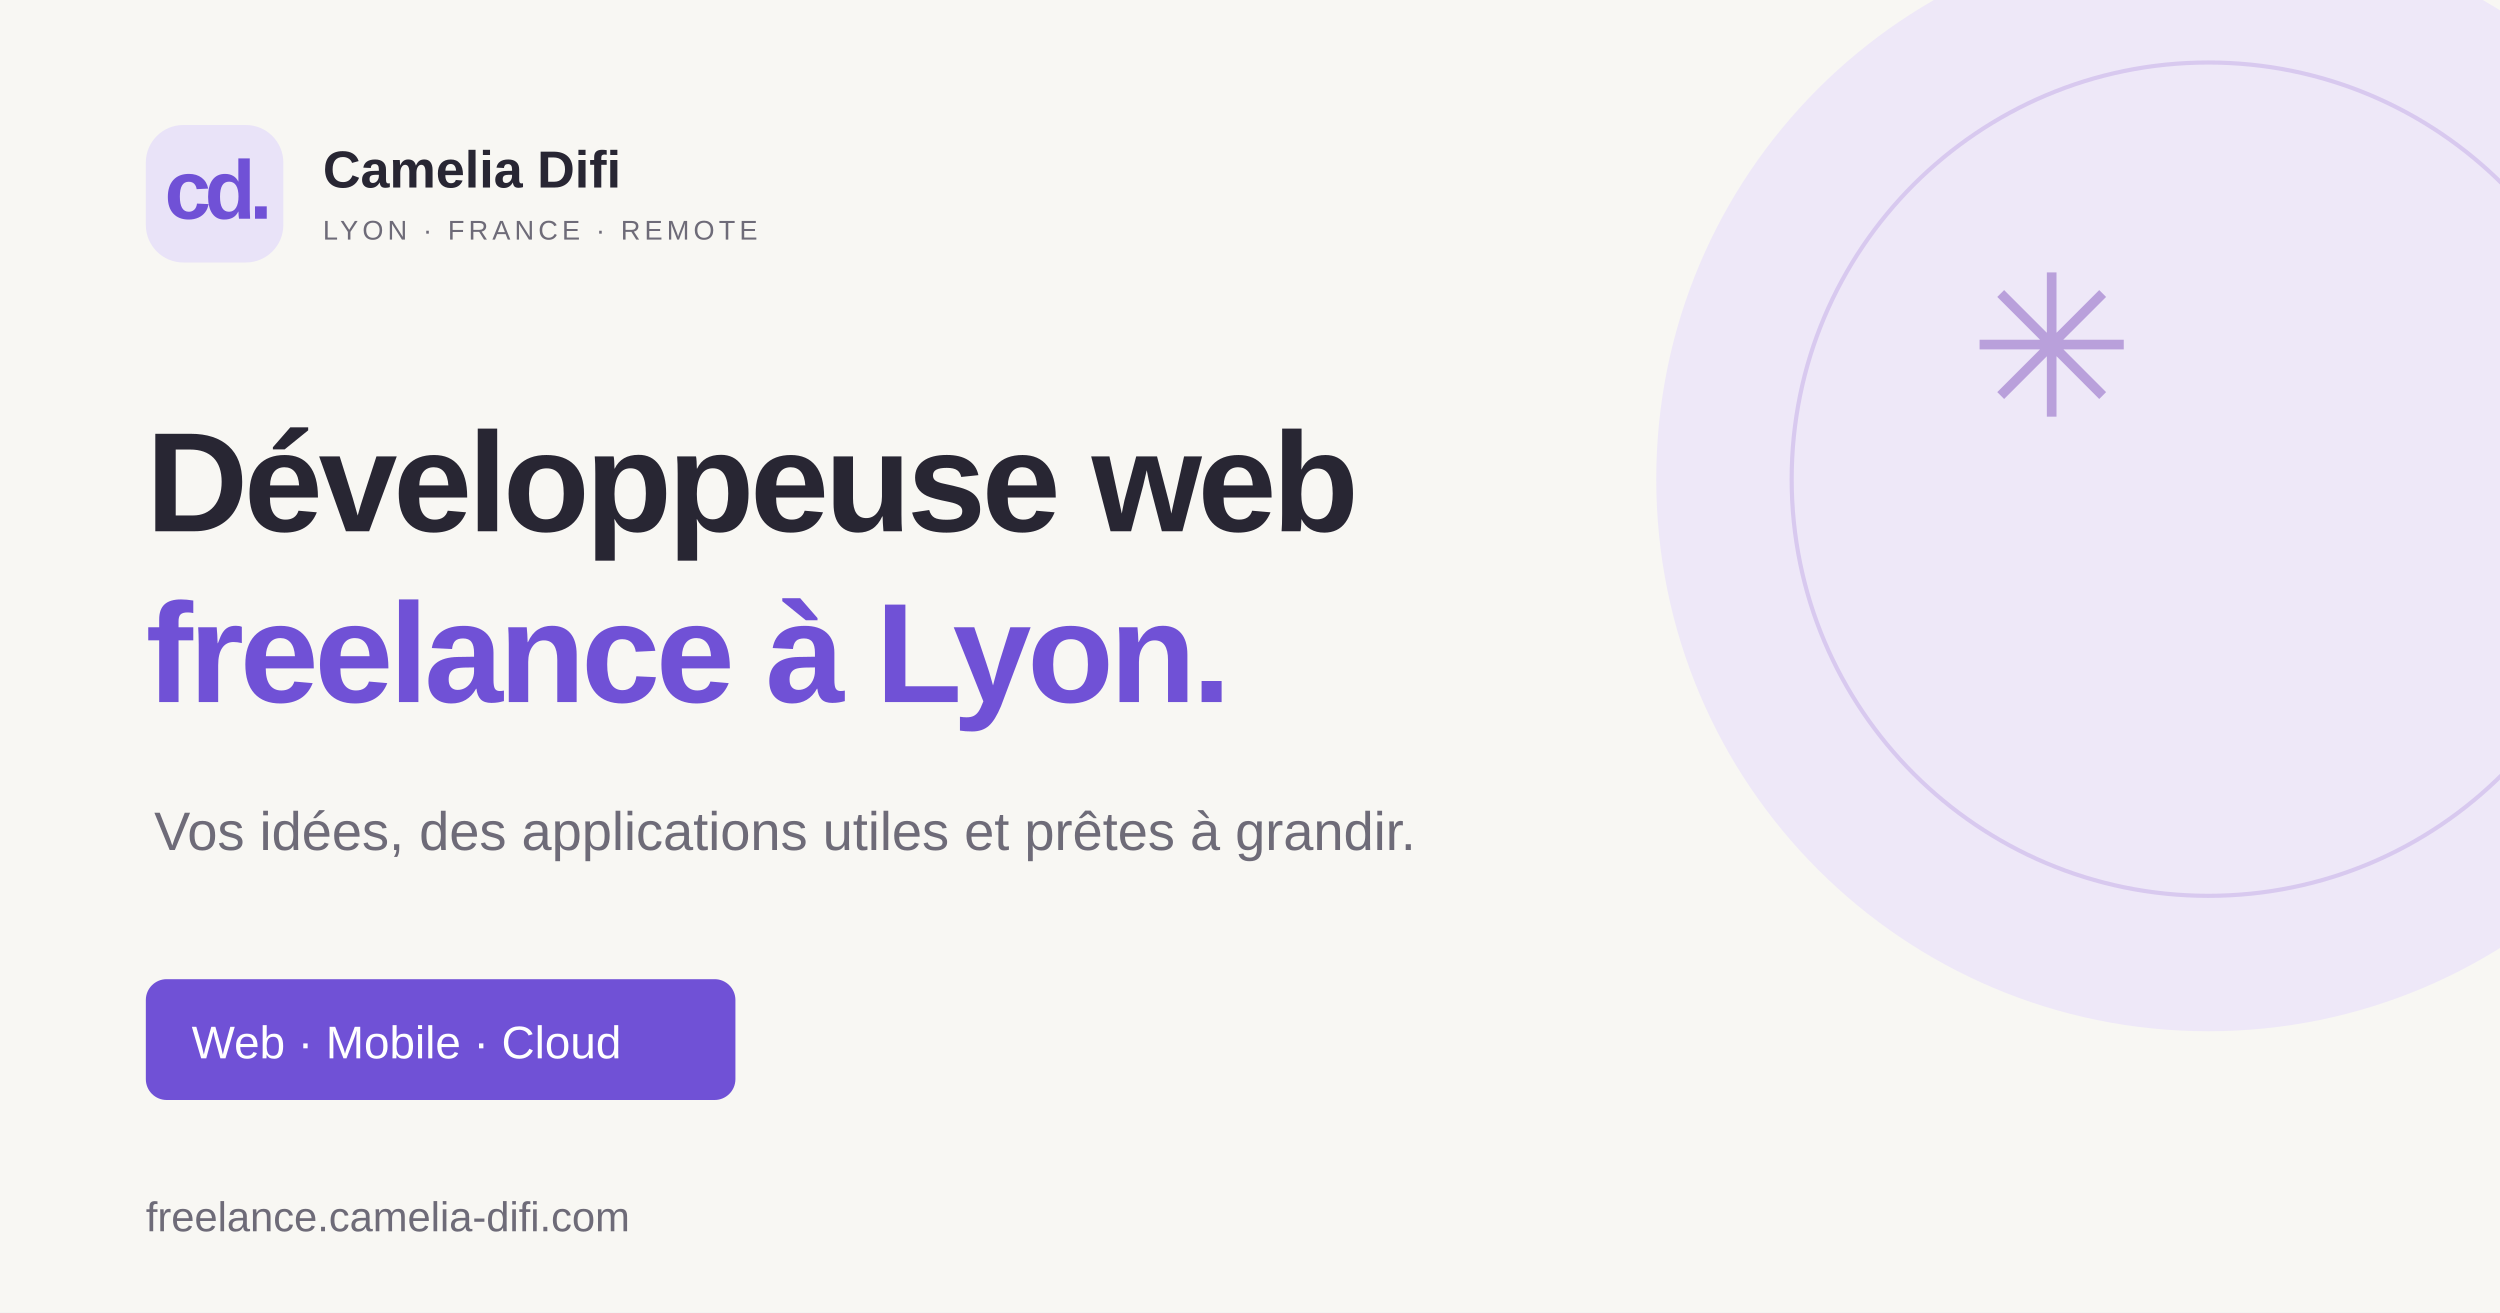
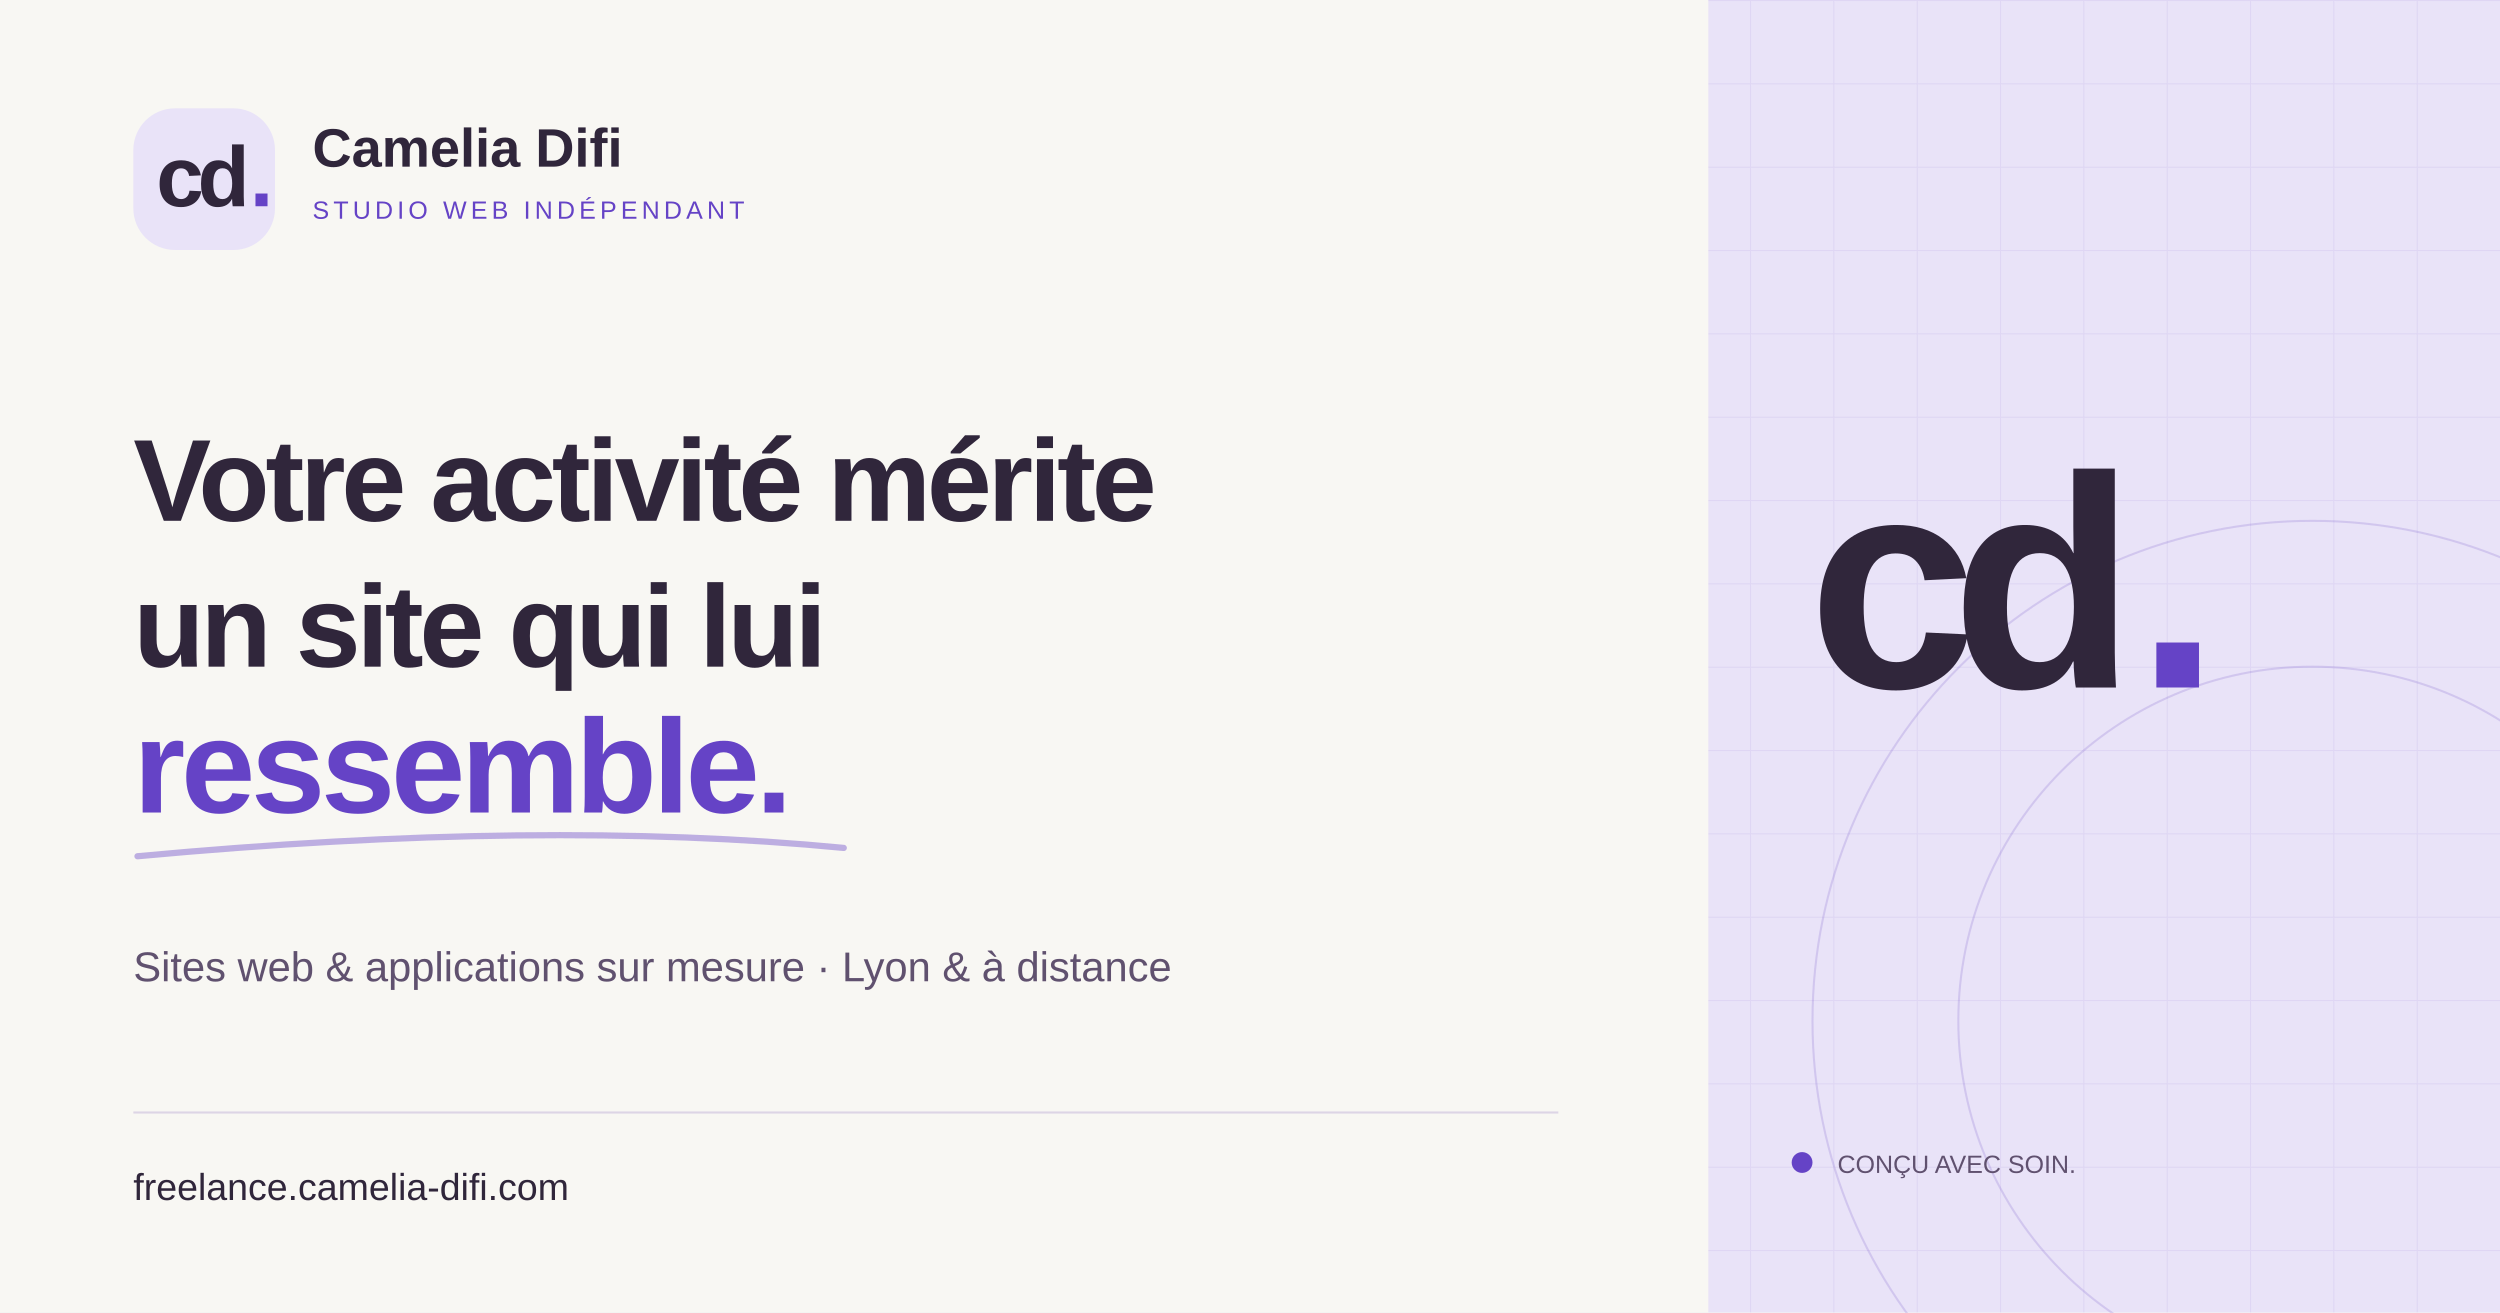
<svg xmlns="http://www.w3.org/2000/svg" width="1200" height="630" viewBox="0 0 1200 630">
-   <rect width="1200" height="630" fill="#f8f7f3" />
-   <circle cx="1060" cy="230" r="265" fill="#eee8f8" />
-   <circle cx="1060" cy="230" r="200" fill="none" stroke="#d8c9ef" stroke-width="2" />
-   <rect x="70" y="60" width="66" height="66" rx="18" fill="#e9e3f8" />
-   <g font-family="Arial,sans-serif">
-     <text x="79" y="105" font-size="40" font-weight="700" letter-spacing="-3" fill="#7051d6">cd.</text>
-     <text x="155" y="90" font-size="25" font-weight="700" fill="#282633">Camelia Difi</text>
-     <text x="155" y="115" font-size="13" letter-spacing="2" fill="#6e6b78">LYON · FRANCE · REMOTE</text>
-     <text x="70" y="255" font-size="68" font-weight="700" letter-spacing="-2" fill="#282633">Développeuse web</text>
-     <text x="70" y="337" font-size="68" font-weight="700" letter-spacing="-2" fill="#7051d6">freelance à Lyon.</text>
-     <text x="74" y="408" font-size="26" fill="#6e6b78">Vos idées, des applications utiles et prêtes à grandir.</text>
-     <rect x="70" y="470" width="283" height="58" rx="10" fill="#7051d6" />
-     <text x="92" y="508" font-size="22" fill="#ffffff">Web · Mobile · Cloud</text>
-     <text x="70" y="591" font-size="20" fill="#6e6b78">freelance.camelia-difi.com</text>
-     <text x="945" y="200" font-size="95" fill="#b9a0db">✳</text>
-   </g>
+   <defs>
+     <pattern id="grid" width="40" height="40" patternUnits="userSpaceOnUse">
+       <path d="M40 0H0V40" fill="none" stroke="#6543C6" stroke-opacity=".08" />
+     </pattern>
+   </defs>
+   <rect width="1200" height="630" fill="#F8F7F3" />
+   <rect x="820" width="380" height="630" fill="#E9E3F8" />
+   <rect x="820" width="380" height="630" fill="url(#grid)" />
+   <circle cx="1110" cy="490" r="240" fill="none" stroke="#6543C6" stroke-opacity=".18" />
+   <circle cx="1110" cy="490" r="170" fill="none" stroke="#6543C6" stroke-opacity=".18" />
+   <rect x="64" y="52" width="68" height="68" rx="20" fill="#E9E3F8" />
+   <text x="75" y="99" font-family="Arial,sans-serif" font-size="41" font-weight="700" letter-spacing="-3" fill="#30263B">cd<tspan fill="#6543C6">.</tspan>
+   </text>
+   <text x="150" y="80" font-family="Arial,sans-serif" font-size="26" font-weight="700" fill="#30263B">Camelia Difi</text>
+   <text x="150" y="105" font-family="Arial,sans-serif" font-size="12" letter-spacing="2" fill="#6543C6">STUDIO WEB INDÉPENDANT</text>
+   <text x="64" y="250" font-family="Arial,sans-serif" font-size="56" font-weight="700" letter-spacing="-2" fill="#30263B">Votre activité mérite</text>
+   <text x="64" y="320" font-family="Arial,sans-serif" font-size="56" font-weight="700" letter-spacing="-2" fill="#30263B">un site qui lui</text>
+   <text x="64" y="390" font-family="Arial,sans-serif" font-size="64" font-weight="700" letter-spacing="-2" fill="#6543C6">ressemble.</text>
+   <path d="M66 411Q260 393 405 407" fill="none" stroke="#6543C6" stroke-width="3" stroke-opacity=".4" stroke-linecap="round" />
+   <text x="64" y="471" font-family="Arial,sans-serif" font-size="20" fill="#60516F">Sites web &amp; applications sur mesure · Lyon &amp; à distance</text>
+   <path d="M64 534H748" stroke="#DDD5E5" />
+   <text x="64" y="576" font-family="Arial,sans-serif" font-size="18" fill="#30263B">freelance.camelia-difi.com</text>
+   <text x="868" y="330" font-family="Arial,sans-serif" font-size="145" font-weight="700" letter-spacing="-12" fill="#30263B">cd<tspan fill="#6543C6">.</tspan>
+   </text>
+   <circle cx="865" cy="558" r="5" fill="#6543C6" />
+   <text x="882" y="563" font-family="Arial,sans-serif" font-size="12" fill="#60516F">CONÇU AVEC SOIN.</text>
</svg>
